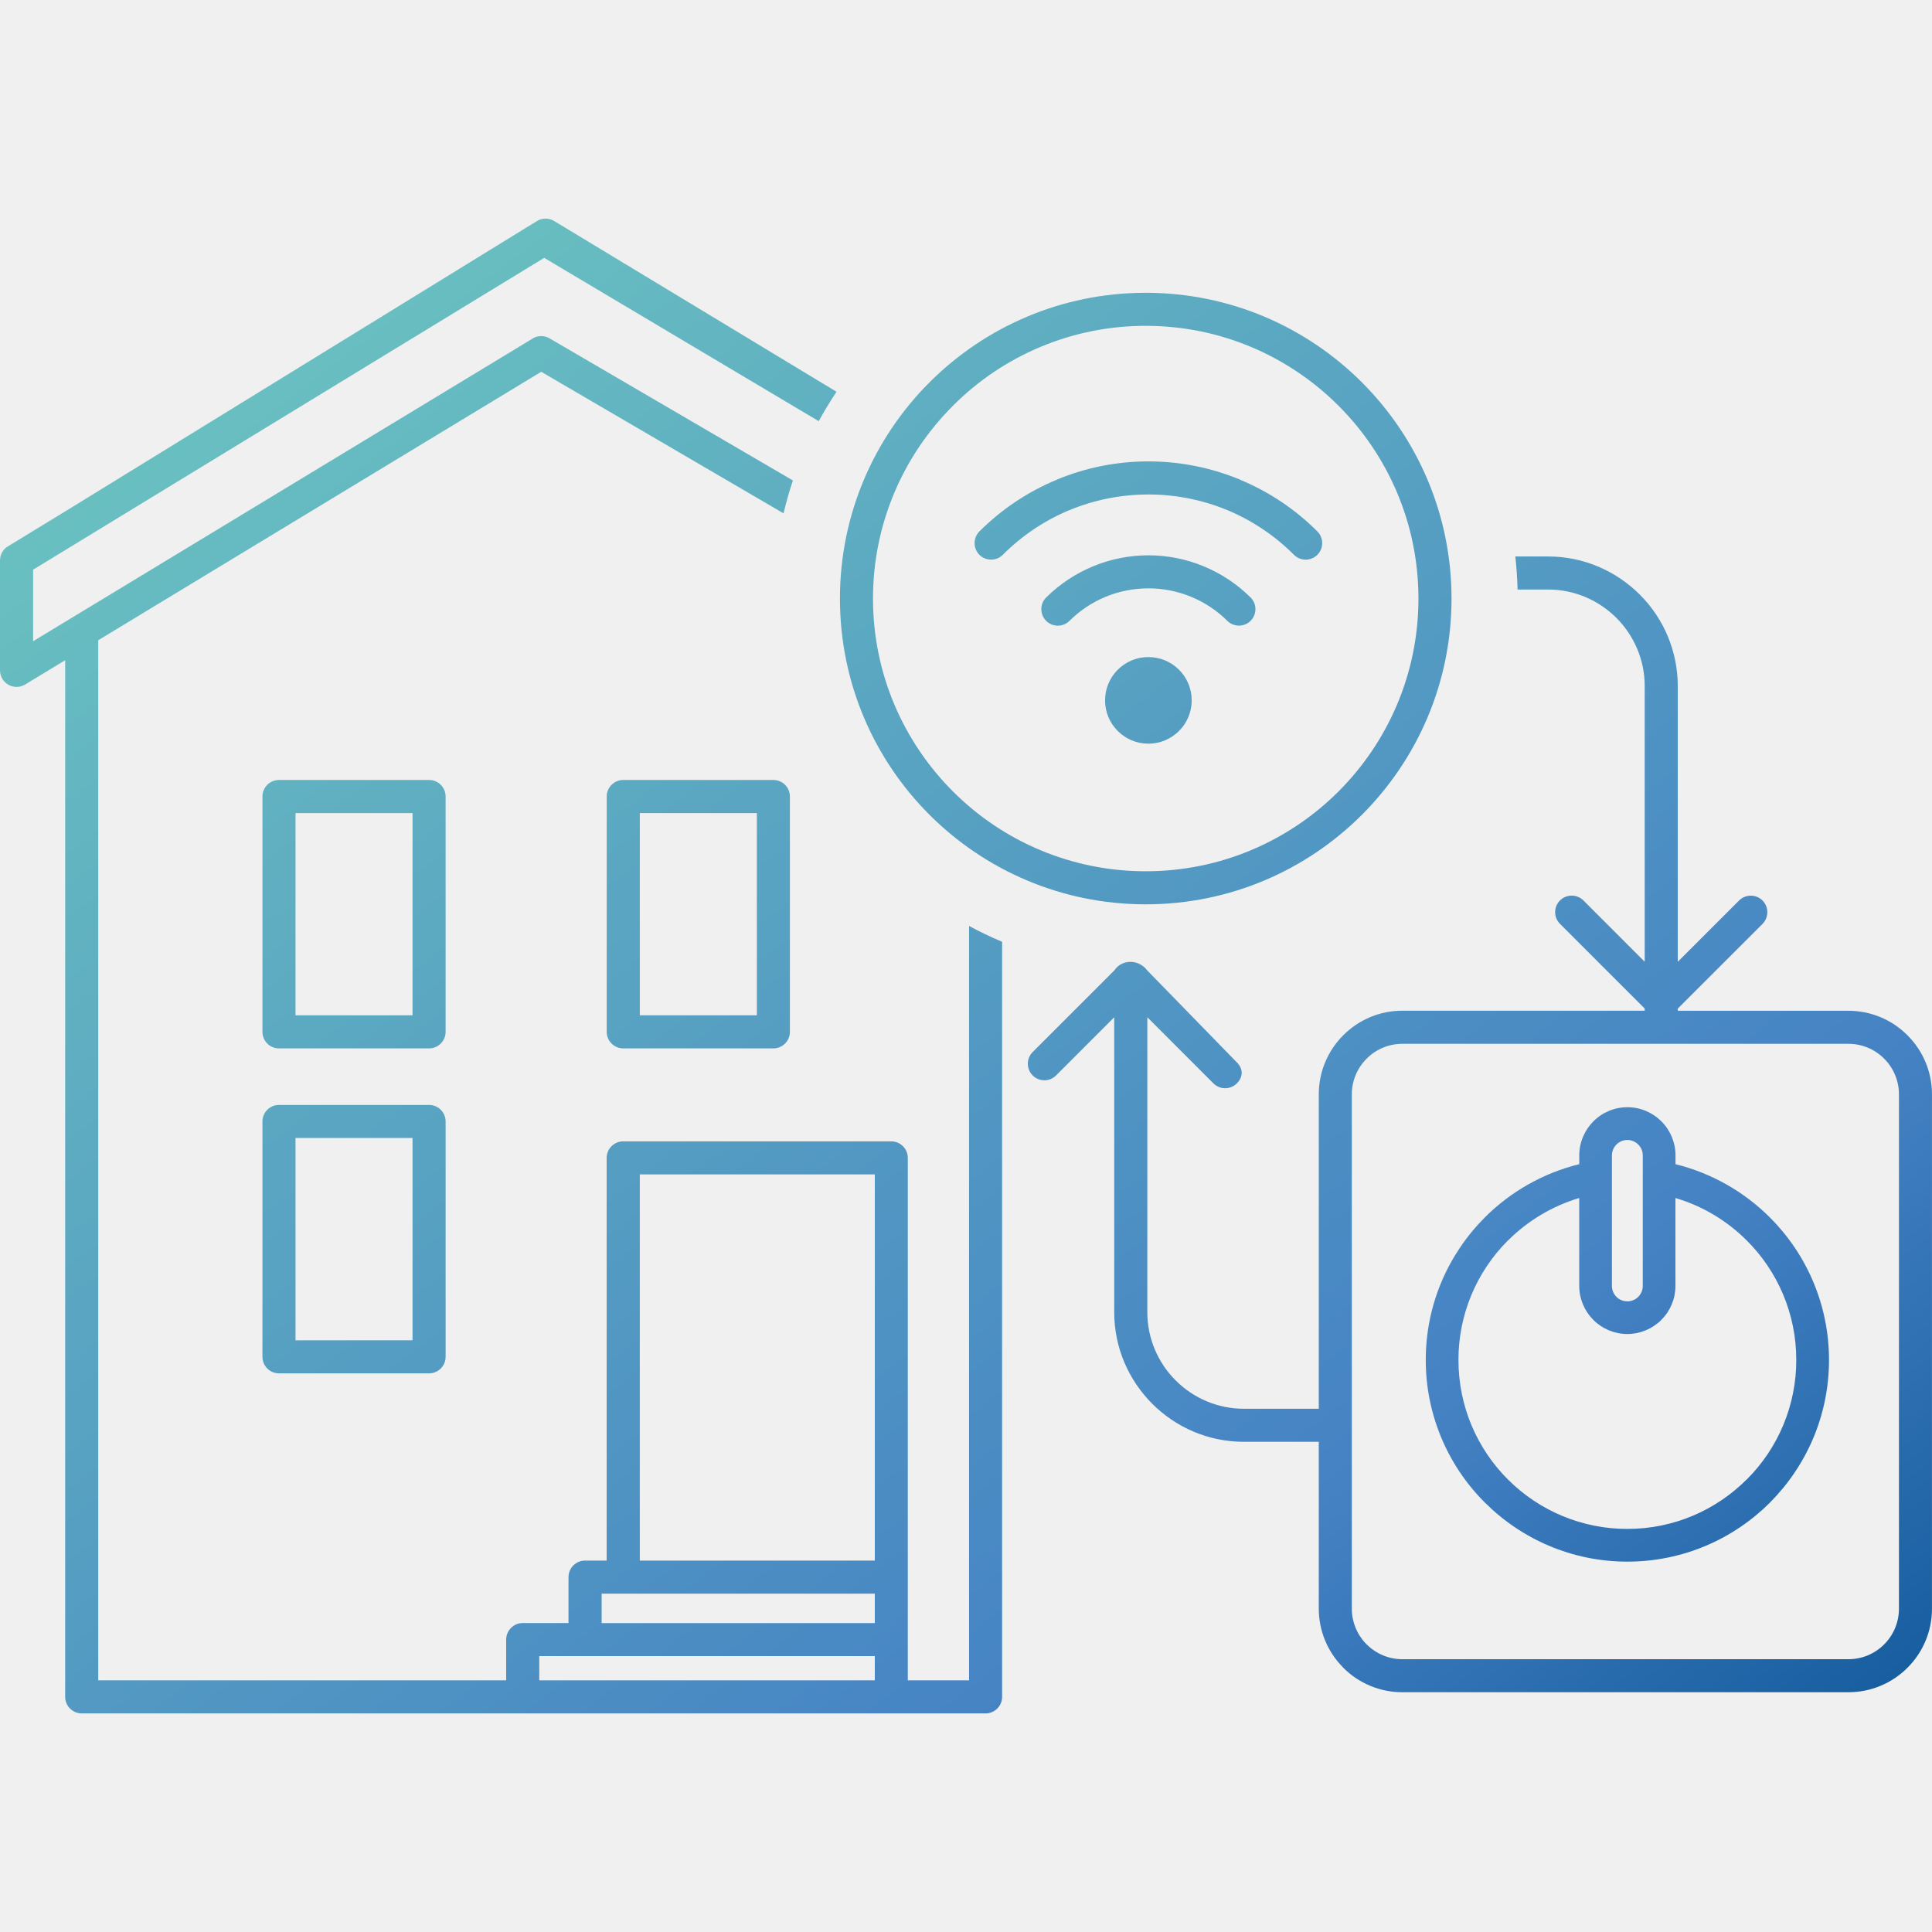
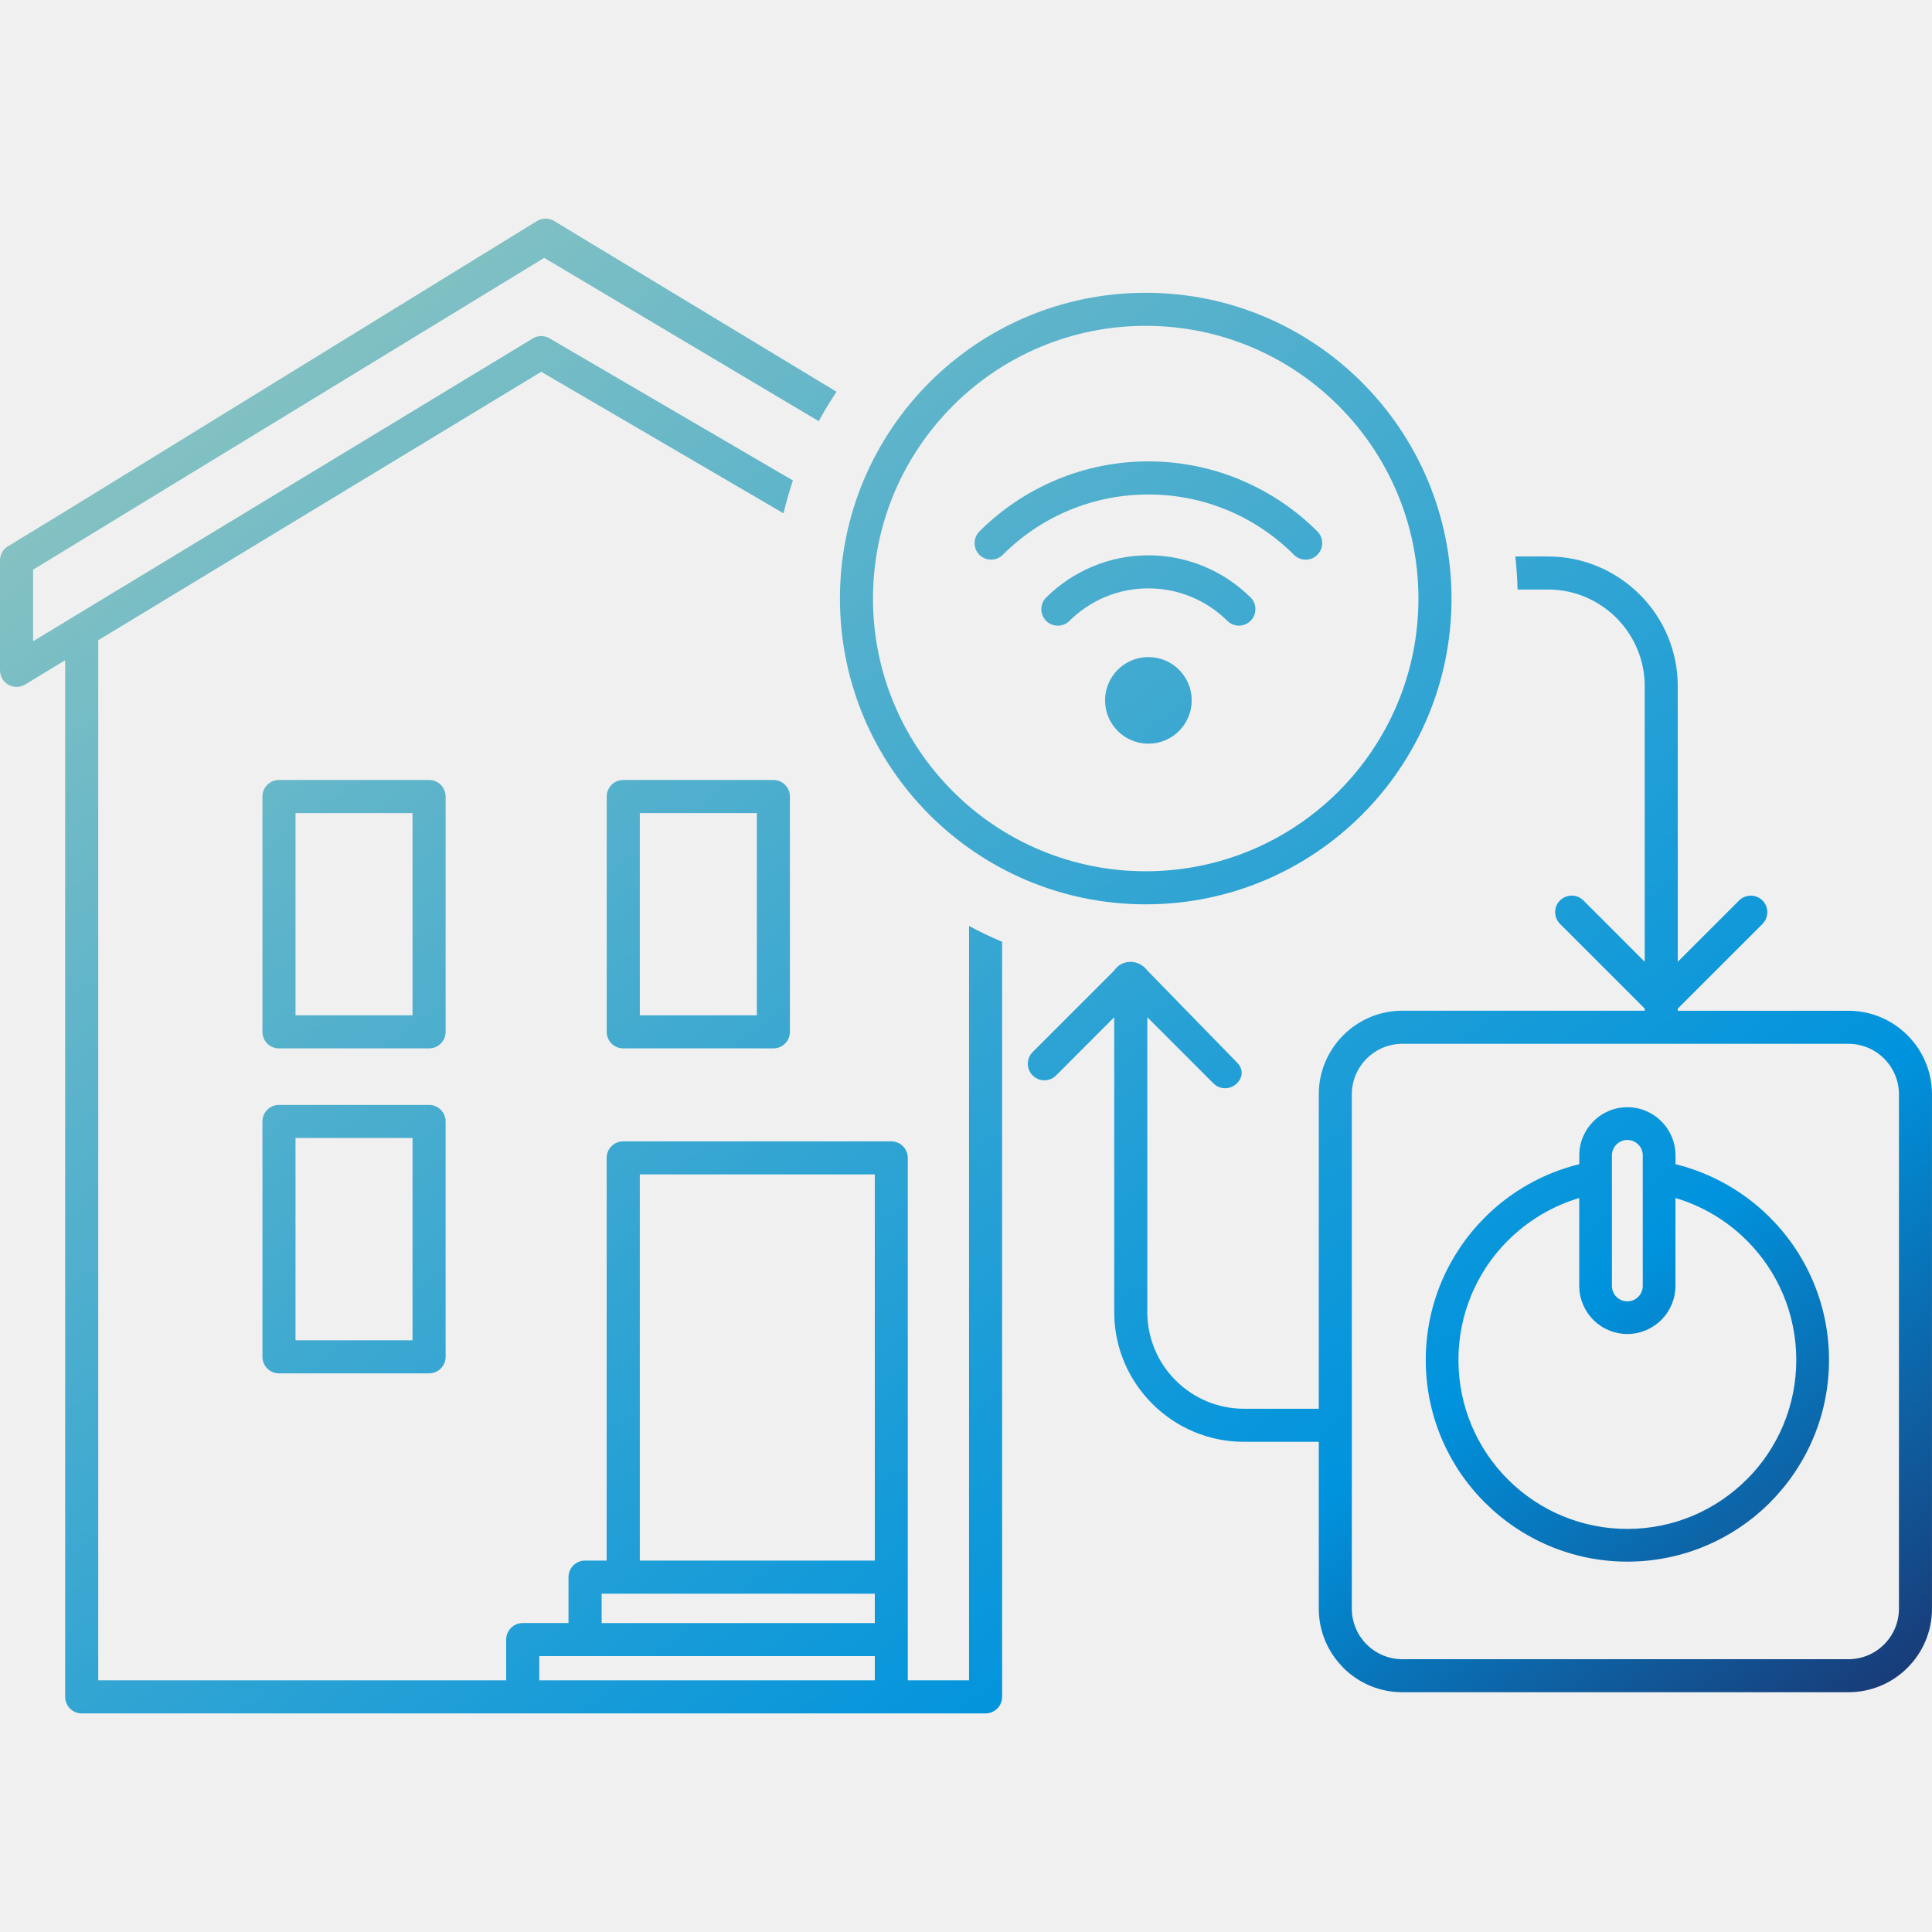
<svg xmlns="http://www.w3.org/2000/svg" width="200" height="200" fill="none">
  <g clip-path="url(#clip0)">
    <path d="M118.883 68.02a4.48 4.48 0 014.482 4.481 4.484 4.484 0 11-8.969 0 4.483 4.483 0 014.487-4.482zm49.58 66.695c.437 0 .839-.178 1.128-.461l.005-.011c.284-.283.462-.685.462-1.122v-13.52a1.57 1.57 0 00-.473-1.128 1.6 1.6 0 00-1.123-.465 1.603 1.603 0 00-1.596 1.593v13.52c0 .437.177.839.462 1.122l.005.011c.289.283.691.461 1.128.461h.002zm4.98-14.201a20.924 20.924 0 019.773 5.514h.005v.006l.006.009a20.788 20.788 0 016.111 14.742c0 5.758-2.341 10.976-6.111 14.754l-.006.004.006.006c-3.783 3.771-9.003 6.111-14.764 6.111-5.752 0-10.97-2.341-14.752-6.118l-.006-.005-.004-.004a20.805 20.805 0 01-6.107-14.749c0-5.753 2.334-10.971 6.118-14.758h-.004a20.898 20.898 0 019.778-5.513v-.913c0-1.371.563-2.62 1.462-3.52a4.96 4.96 0 013.519-1.462c1.376 0 2.618.56 3.519 1.462a4.98 4.98 0 011.461 3.52v.913l-.004.001zm-9.961 3.503a17.523 17.523 0 00-7.381 4.406l-.005-.005-.005.005a17.432 17.432 0 00-5.113 12.361c0 4.833 1.955 9.206 5.113 12.362l.01.009a17.436 17.436 0 0012.361 5.118c4.833 0 9.198-1.96 12.361-5.127l.005.004a17.43 17.43 0 005.122-12.366c0-4.828-1.953-9.204-5.117-12.361l-.01-.01a17.44 17.44 0 00-7.382-4.396v9.102a4.945 4.945 0 01-1.462 3.513l-.004.01a5.002 5.002 0 01-3.513 1.456 4.996 4.996 0 01-3.513-1.456l-.004-.01a4.95 4.95 0 01-1.463-3.513v-9.102zM103.81 57.434a1.72 1.72 0 01-2.423 0 1.722 1.722 0 010-2.421 24.795 24.795 0 018.038-5.367v-.005a24.664 24.664 0 019.458-1.878c3.345 0 6.539.67 9.463 1.878l.081.042c3 1.253 5.696 3.076 7.946 5.33a1.711 1.711 0 11-2.422 2.421 21.379 21.379 0 00-6.829-4.599l-.091-.035a21.268 21.268 0 00-8.148-1.61 21.27 21.27 0 00-8.15 1.61h-.009a21.283 21.283 0 00-6.914 4.634zm14.793-27.125c8.742 0 16.657 3.543 22.384 9.275 5.726 5.726 9.274 13.642 9.274 22.383 0 8.737-3.548 16.653-9.274 22.379-5.727 5.727-13.642 9.27-22.384 9.27-8.737 0-16.652-3.543-22.383-9.27-5.727-5.726-9.27-13.642-9.27-22.379 0-8.741 3.543-16.657 9.27-22.383 5.731-5.732 13.646-9.275 22.383-9.275zm19.963 11.696c-5.107-5.111-12.163-8.274-19.961-8.274a28.111 28.111 0 00-19.957 8.274c-5.113 5.109-8.276 12.165-8.276 19.962 0 7.793 3.163 14.85 8.276 19.962a28.145 28.145 0 0019.957 8.264c7.798 0 14.855-3.163 19.961-8.264 5.108-5.113 8.271-12.17 8.271-19.962 0-7.797-3.163-14.855-8.271-19.962zm-27.887 22.298a1.709 1.709 0 01-2.412-2.42 15.109 15.109 0 014.879-3.255 14.973 14.973 0 0111.473 0 15.023 15.023 0 014.874 3.255 1.707 1.707 0 01-2.406 2.42 11.574 11.574 0 00-8.204-3.396 11.58 11.58 0 00-4.442.878 11.612 11.612 0 00-3.762 2.518zM7.608 52.413l47.976-29.532c.582-.36 1.3-.325 1.837.03l29.176 17.643c-.655.984-1.274 2-1.842 3.046l-28.42-16.906-52.907 32.28v7.406l51.566-31.247a1.713 1.713 0 011.888-.113l25.2 14.717a39.282 39.282 0 00-.97 3.403L56.027 38.487 10.17 66.277v107.67h42.229v-4.219c0-.939.772-1.711 1.711-1.711h4.742v-4.756c0-.944.767-1.711 1.71-1.711H62.8v-41.685c0-.944.772-1.712 1.71-1.712h27.755c.944 0 1.71.768 1.71 1.712v54.082h6.342V95.854a37.167 37.167 0 003.421 1.64v78.162c0 .949-.767 1.715-1.711 1.715H8.457c-.943 0-1.71-.766-1.71-1.715V68.347l-4.153 2.518a1.708 1.708 0 01-2.589-1.462H0V58.011c0-.665.376-1.233.925-1.517l6.545-3.995.019-.015.116-.071h.004zM90.56 168.02v-3.046H62.282v3.046H90.56zm-24.328-6.469H90.56v-39.975H66.232v39.975zm24.328 12.398v-2.507H55.824v2.507H90.56zM64.516 80.743H80.06c.944 0 1.71.767 1.71 1.71v24.364c0 .944-.766 1.712-1.71 1.712H64.516c-.94 0-1.71-.768-1.71-1.712V82.454c0-.944.77-1.71 1.71-1.71zm13.833 3.427H66.232v20.935h12.117V84.17zM28.88 114.382h15.54c.944 0 1.71.767 1.71 1.71v24.364c0 .944-.766 1.712-1.71 1.712H28.88a1.71 1.71 0 01-1.712-1.712v-24.364c0-.943.762-1.71 1.712-1.71zm13.824 3.421H30.592v20.943h12.113v-20.943zM28.88 80.743h15.54c.944 0 1.71.767 1.71 1.71v24.364c0 .944-.766 1.712-1.71 1.712H28.88a1.71 1.71 0 01-1.712-1.712V82.454c0-.944.762-1.71 1.712-1.71zm13.824 3.427H30.592v20.935h12.113V84.17zm114.161-26.563h3.408c3.686 0 7.04 1.513 9.472 3.94a13.358 13.358 0 013.936 9.468v28.552l6.349-6.35a1.72 1.72 0 012.423 0 1.726 1.726 0 010 2.427l-8.772 8.767v.224h17.676a8.6 8.6 0 016.103 2.537 8.602 8.602 0 012.537 6.101v53.267c0 2.381-.97 4.543-2.537 6.106a8.616 8.616 0 01-6.103 2.533h-46.199a8.616 8.616 0 01-6.101-2.533l-.096-.108a8.609 8.609 0 01-2.441-6.001v-17.282h-7.764c-3.69 0-7.045-1.508-9.472-3.935-2.432-2.432-3.94-5.782-3.94-9.472v-30.543l-6.061 6.067a1.714 1.714 0 01-2.422-2.423l8.483-8.484c.813-1.213 2.555-1.172 3.426 0l9.266 9.509c.669.664.669 1.512 0 2.178a1.71 1.71 0 01-2.422 0l-6.844-6.849v30.543a9.959 9.959 0 002.934 7.053 9.964 9.964 0 007.052 2.934h7.764v-32.564c0-2.377.974-4.539 2.537-6.102a8.594 8.594 0 016.101-2.538h25.101v-.222l-8.768-8.769a1.717 1.717 0 010-2.426 1.72 1.72 0 012.422 0l6.346 6.35V71.01c0-2.74-1.128-5.24-2.934-7.052-1.813-1.801-4.305-2.93-7.052-2.93H157.1a42.04 42.04 0 00-.234-3.426v.005zm34.494 50.448h-46.198a5.198 5.198 0 00-3.682 1.534 5.202 5.202 0 00-1.539 3.686v53.266a5.21 5.21 0 001.463 3.615l.076.071a5.203 5.203 0 003.682 1.534h46.198a5.212 5.212 0 003.687-1.534 5.227 5.227 0 001.533-3.686v-53.266a5.219 5.219 0 00-1.533-3.686 5.22 5.22 0 00-3.687-1.534z" fill="url(#paint0_linear)" />
  </g>
  <defs>
    <linearGradient id="paint0_linear" x1="0" y1="46" x2="147.309" y2="238.936" gradientUnits="userSpaceOnUse">
-       <stop stop-color="#6BC3C0" />
-       <stop offset=".7" stop-color="#4582C4" />
-       <stop offset="1" stop-color="#044F90" />
+       <stop stop-color="#8BC4C1" />
+       <stop offset=".7" stop-color="#0093DD" />
+       <stop offset="1" stop-color="#23164D" />
    </linearGradient>
    <clipPath id="clip0">
      <path fill="#fff" d="M0 22h200v156H0z" />
    </clipPath>
  </defs>
</svg>
